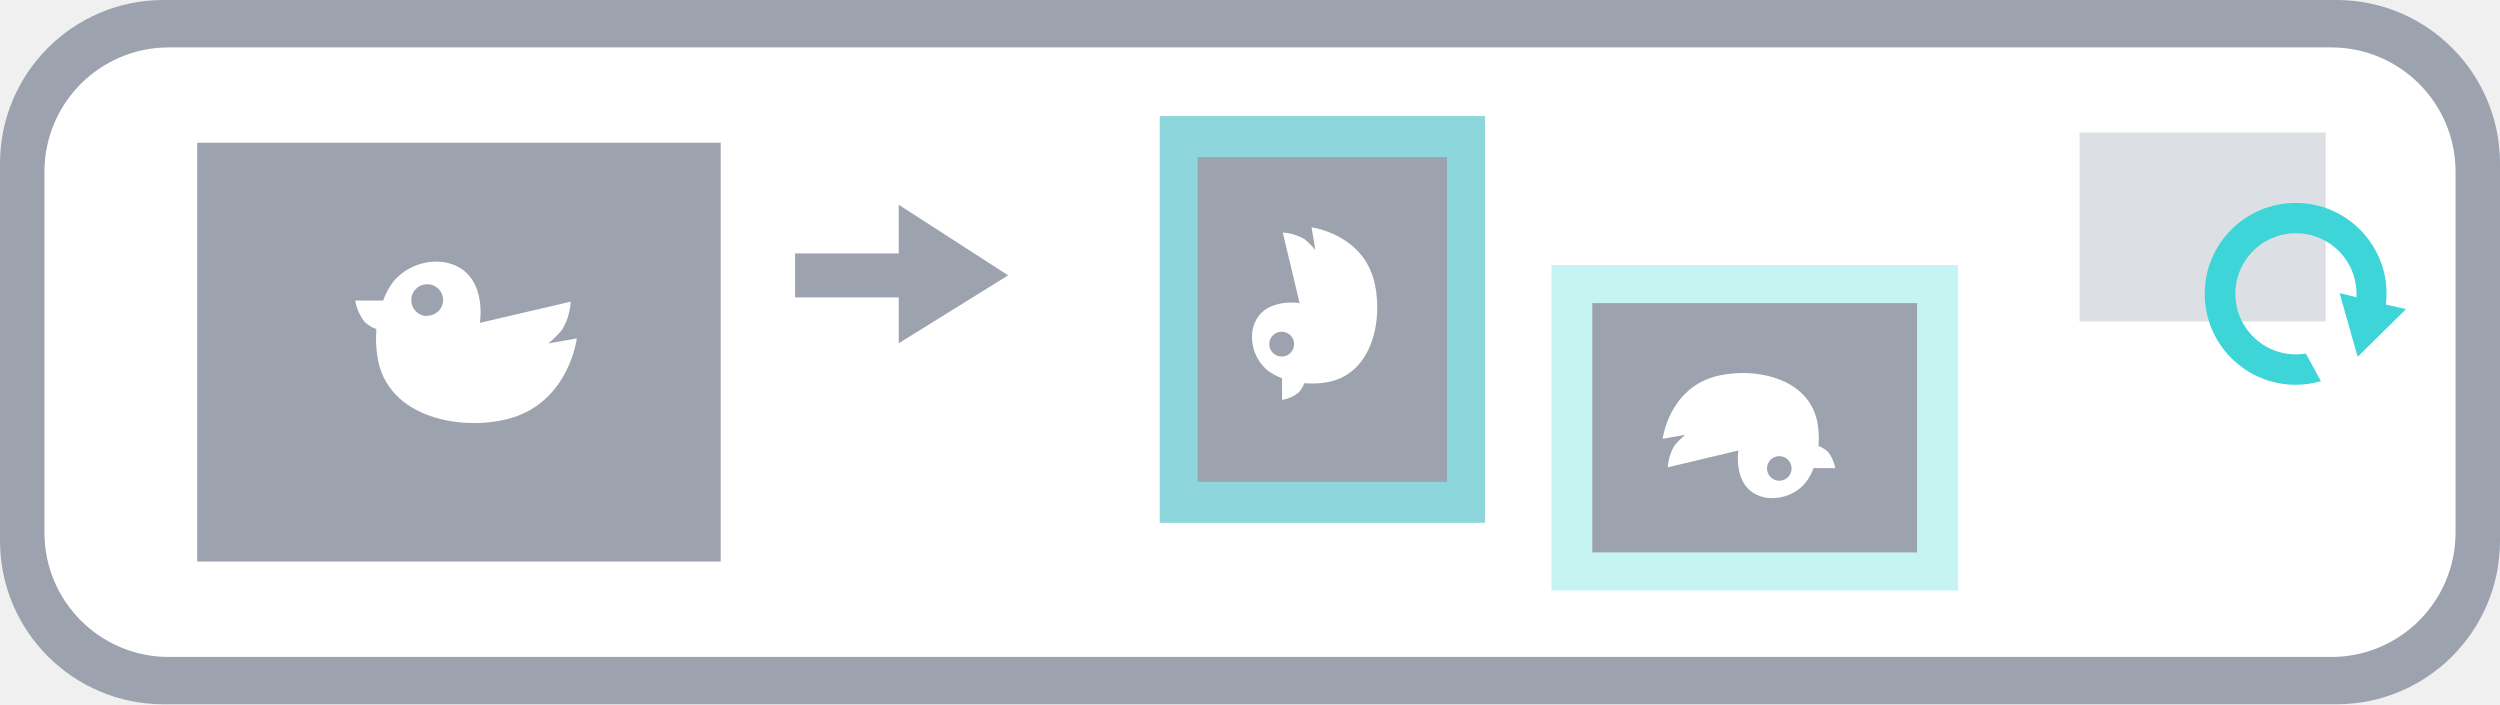
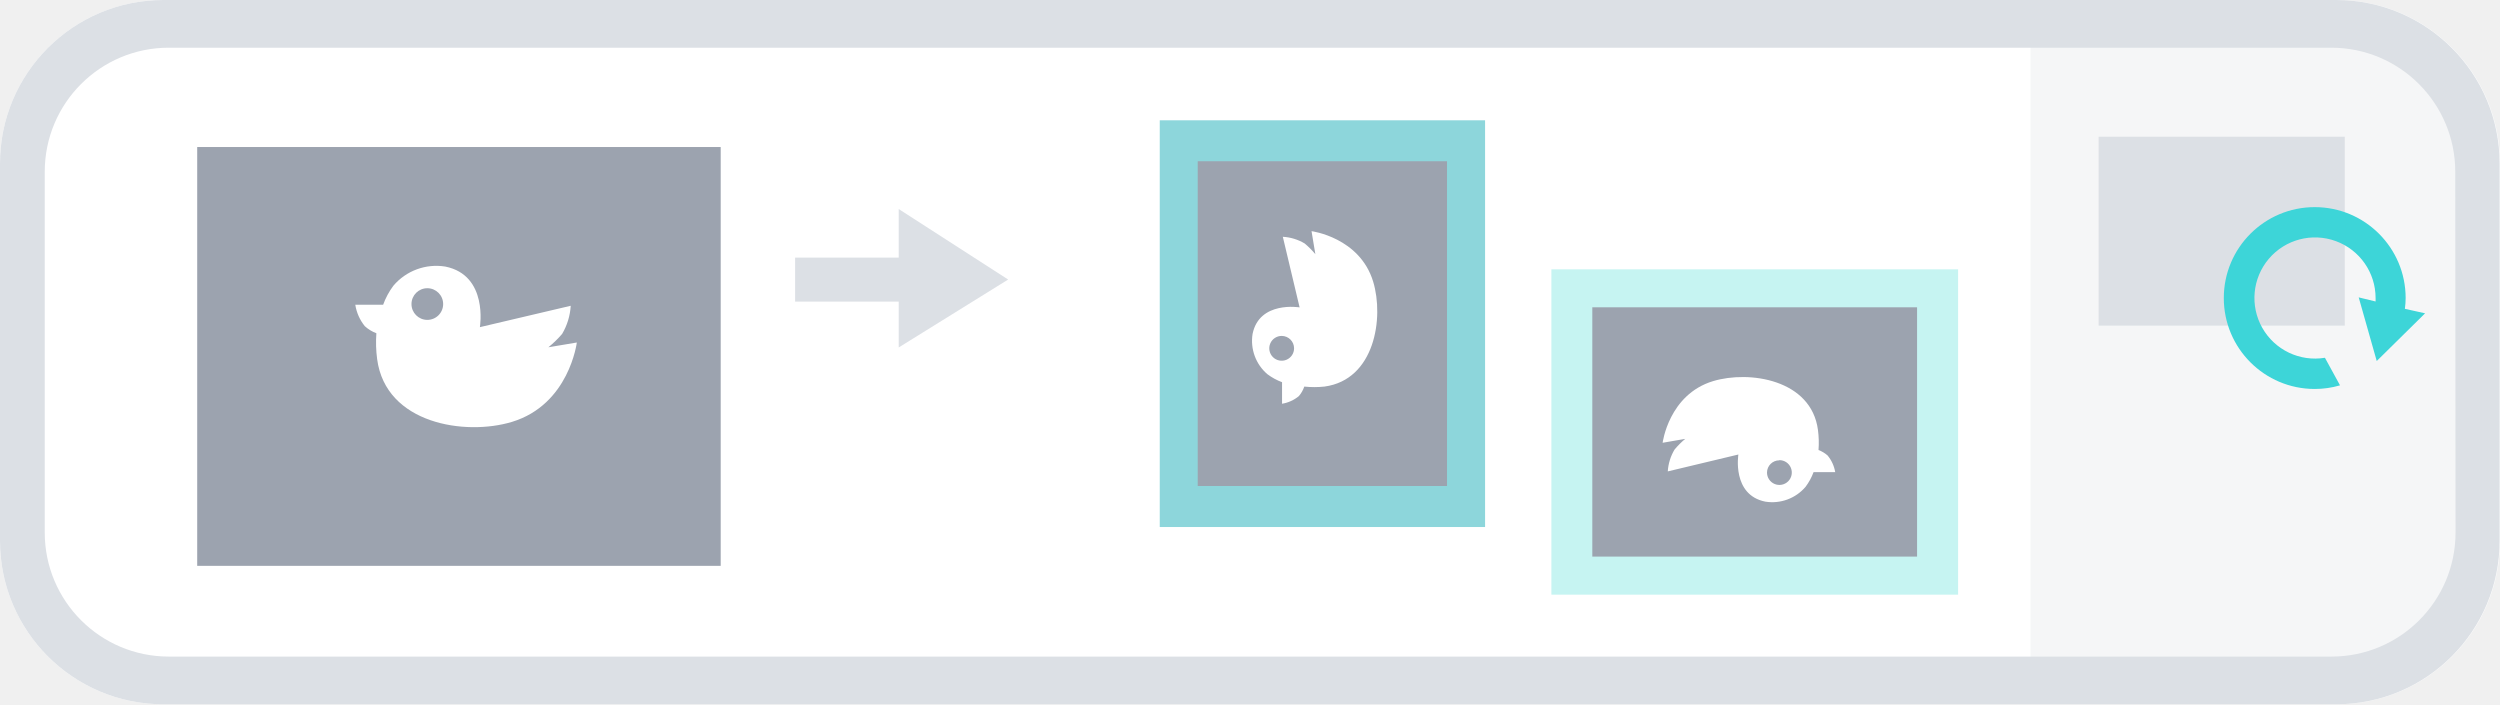
<svg xmlns="http://www.w3.org/2000/svg" viewBox="0 0 262.04 73.82">
  <defs>
-     <style>.cls-1{fill:#9ca3af;}.cls-2{fill:#fff;}.cls-3{fill:#dce0e5;}.cls-4{fill:#8dd6db;}.cls-5{fill:#c6f4f2;}.cls-6{fill:#3dd5d8;}</style>
+     <style>.cls-1{fill:#fff;}.cls-2{fill:#f5f6f7;}.cls-3{fill:#dce0e5;}.cls-4{fill:#8dd6db;}.cls-5{fill:#9ca3af;}.cls-6{fill:#c6f4f2;}.cls-7{fill:#3dd5d8;}</style>
  </defs>
  <g id="レイヤー_2" data-name="レイヤー 2">
    <g id="レイヤー_2-2" data-name="レイヤー 2">
      <rect class="cls-1" width="262.04" height="73.82" rx="17.14" />
-       <rect class="cls-2" x="4.66" y="4.97" width="252.72" height="63.89" rx="13.03" />
+       <path class="cls-2" d="M246.52,71.61H212.83V2.44h33.69c7.1,0,12.86,6.32,12.86,14.11v41C259.38,65.29,253.62,71.61,246.52,71.61Z" />
+       <path class="cls-3" d="M244.9,0H17.14A17.14,17.14,0,0,0,0,17.14V56.68A17.14,17.14,0,0,0,17.14,73.82H244.9A17.14,17.14,0,0,0,262,56.68V17.14A17.14,17.14,0,0,0,244.9,0Zm12.48,55.82a13,13,0,0,1-13,13H17.69a13,13,0,0,1-13-13V18a13,13,0,0,1,13-13H244.35a13,13,0,0,1,13,13Z" />
    </g>
    <g id="レイヤー_1-2" data-name="レイヤー 1">
-       <rect class="cls-3" x="217.97" y="13.89" width="25.8" height="19.8" />
-       <rect class="cls-4" x="121.56" y="12.17" width="34.1" height="42.63" />
-       <rect class="cls-1" x="121.59" y="20.42" width="34.04" height="26.13" transform="translate(105.12 172.09) rotate(-90)" />
-       <path class="cls-2" d="M137.87,26.2a8.9,8.9,0,0,0-1.12-1.12,5,5,0,0,0-2.29-.7l1.76,7.39s-4.22-.7-4.93,2.82a4.59,4.59,0,0,0,1.55,4.22,6.12,6.12,0,0,0,1.54.84v2.27a3.73,3.73,0,0,0,1.76-.8,3.08,3.08,0,0,0,.57-.95,10.13,10.13,0,0,0,2.11-.06c5.28-.7,6.26-7.19,5.11-11-1.41-4.64-6.46-5.28-6.46-5.28Zm-2.23,9.86a1.3,1.3,0,1,1-1.29-1.29A1.29,1.29,0,0,1,135.64,36.06Z" />
-       <rect class="cls-5" x="162.61" y="27.79" width="42.63" height="34.1" />
-       <rect class="cls-1" x="166.9" y="31.77" width="34.04" height="26.13" transform="translate(367.84 89.67) rotate(180)" />
-       <path class="cls-2" d="M176.64,45.58a8.51,8.51,0,0,0-1.12,1.11,5.1,5.1,0,0,0-.71,2.29l7.4-1.76s-.7,4.23,2.82,4.93a4.57,4.57,0,0,0,4.22-1.55,5.88,5.88,0,0,0,.84-1.53h2.27a3.71,3.71,0,0,0-.8-1.75,3.08,3.08,0,0,0-.95-.57,10.11,10.11,0,0,0-.06-2.11c-.7-5.29-7.19-6.26-11-5.11-4.64,1.41-5.28,6.46-5.28,6.46Zm9.86,2.23a1.29,1.29,0,1,1-1.29,1.29A1.29,1.29,0,0,1,186.5,47.81Z" />
-       <polygon class="cls-1" points="83.34 26.56 83.34 31.17 94.2 31.17 94.2 35.98 105.67 28.86 94.2 21.46 94.2 26.56 83.34 26.56" />
-       <rect class="cls-1" x="20.67" y="14.96" width="54.87" height="43.9" />
-       <path class="cls-2" d="M57.48,36a11.76,11.76,0,0,0,1.44-1.44,6.51,6.51,0,0,0,.9-2.94L50.3,33.84s.91-5.44-3.63-6.34a5.9,5.9,0,0,0-5.43,2,7.49,7.49,0,0,0-1.08,2H37.24a4.75,4.75,0,0,0,1,2.26,3.8,3.8,0,0,0,1.21.74,13.2,13.2,0,0,0,.08,2.71c.9,6.8,9.26,8.06,14.13,6.58,6-1.82,6.8-8.32,6.8-8.32Zm-12.7-2.87a1.67,1.67,0,1,1,1.67-1.66A1.66,1.66,0,0,1,44.78,33.09Z" />
-       <path class="cls-6" d="M250.07,31.92a8.32,8.32,0,0,0,.08-1.12,9.53,9.53,0,1,0-9.53,9.53,9.64,9.64,0,0,0,2.65-.38l-1.58-2.89A6.35,6.35,0,1,1,247,30.8c0,.12,0,.24,0,.36l-1.77-.44,1.89,6.68,5.07-5Z" />
+       <rect class="cls-3" x="219.97" y="14.33" width="25.8" height="19.8" />
+       <rect class="cls-4" x="121.56" y="12.61" width="34.1" height="42.63" />
+       <rect class="cls-5" x="121.59" y="20.86" width="34.04" height="26.13" transform="translate(104.68 172.53) rotate(-90)" />
+       <path class="cls-1" d="M137.87,26.64a8.9,8.9,0,0,0-1.12-1.12,5,5,0,0,0-2.29-.7l1.76,7.4S132,31.51,131.29,35a4.6,4.6,0,0,0,1.55,4.22,6.12,6.12,0,0,0,1.54.84v2.26a3.73,3.73,0,0,0,1.76-.8,3,3,0,0,0,.57-1,10.09,10.09,0,0,0,2.11,0c5.28-.71,6.26-7.2,5.11-11-1.41-4.64-6.46-5.29-6.46-5.29Zm-2.23,9.86a1.3,1.3,0,1,1-1.29-1.29A1.3,1.3,0,0,1,135.64,36.5Z" />
+       <rect class="cls-6" x="162.61" y="28.23" width="42.63" height="34.1" />
+       <rect class="cls-5" x="166.9" y="32.22" width="34.04" height="26.13" transform="translate(367.84 90.56) rotate(180)" />
+       <path class="cls-1" d="M176.64,46a8.9,8.9,0,0,0-1.12,1.12,5.07,5.07,0,0,0-.71,2.29l7.4-1.77s-.7,4.23,2.82,4.94a4.59,4.59,0,0,0,4.22-1.55,6.12,6.12,0,0,0,.84-1.54h2.27a3.71,3.71,0,0,0-.8-1.75,3.08,3.08,0,0,0-.95-.57,10.11,10.11,0,0,0-.06-2.11c-.7-5.28-7.19-6.26-11-5.11-4.64,1.41-5.28,6.46-5.28,6.46Zm9.86,2.23a1.3,1.3,0,1,1-1.29,1.29A1.29,1.29,0,0,1,186.5,48.25Z" />
+       <polygon class="cls-3" points="83.34 27 83.34 31.61 94.2 31.61 94.2 36.42 105.67 29.3 94.2 21.91 94.2 27 83.34 27" />
+       <rect class="cls-5" x="20.67" y="15.41" width="54.87" height="43.9" />
+       <path class="cls-1" d="M57.48,36.4A11.36,11.36,0,0,0,58.92,35a6.53,6.53,0,0,0,.9-2.95L50.3,34.29s.91-5.44-3.63-6.35a5.9,5.9,0,0,0-5.43,2,7.65,7.65,0,0,0-1.08,2H37.24a4.73,4.73,0,0,0,1,2.25,3.8,3.8,0,0,0,1.21.74,13.2,13.2,0,0,0,.08,2.71c.9,6.81,9.26,8.06,14.13,6.58,6-1.82,6.8-8.32,6.8-8.32Zm-12.7-2.87a1.66,1.66,0,1,1,1.67-1.66A1.66,1.66,0,0,1,44.78,33.53Z" />
+       <path class="cls-7" d="M252.07,32.37a8.35,8.35,0,0,0,.08-1.13,9.53,9.53,0,1,0-9.53,9.53,9.28,9.28,0,0,0,2.65-.38l-1.58-2.89A6.35,6.35,0,1,1,249,31.24c0,.12,0,.24,0,.36l-1.77-.43,1.89,6.67,5.07-5Z" />
    </g>
  </g>
</svg>
